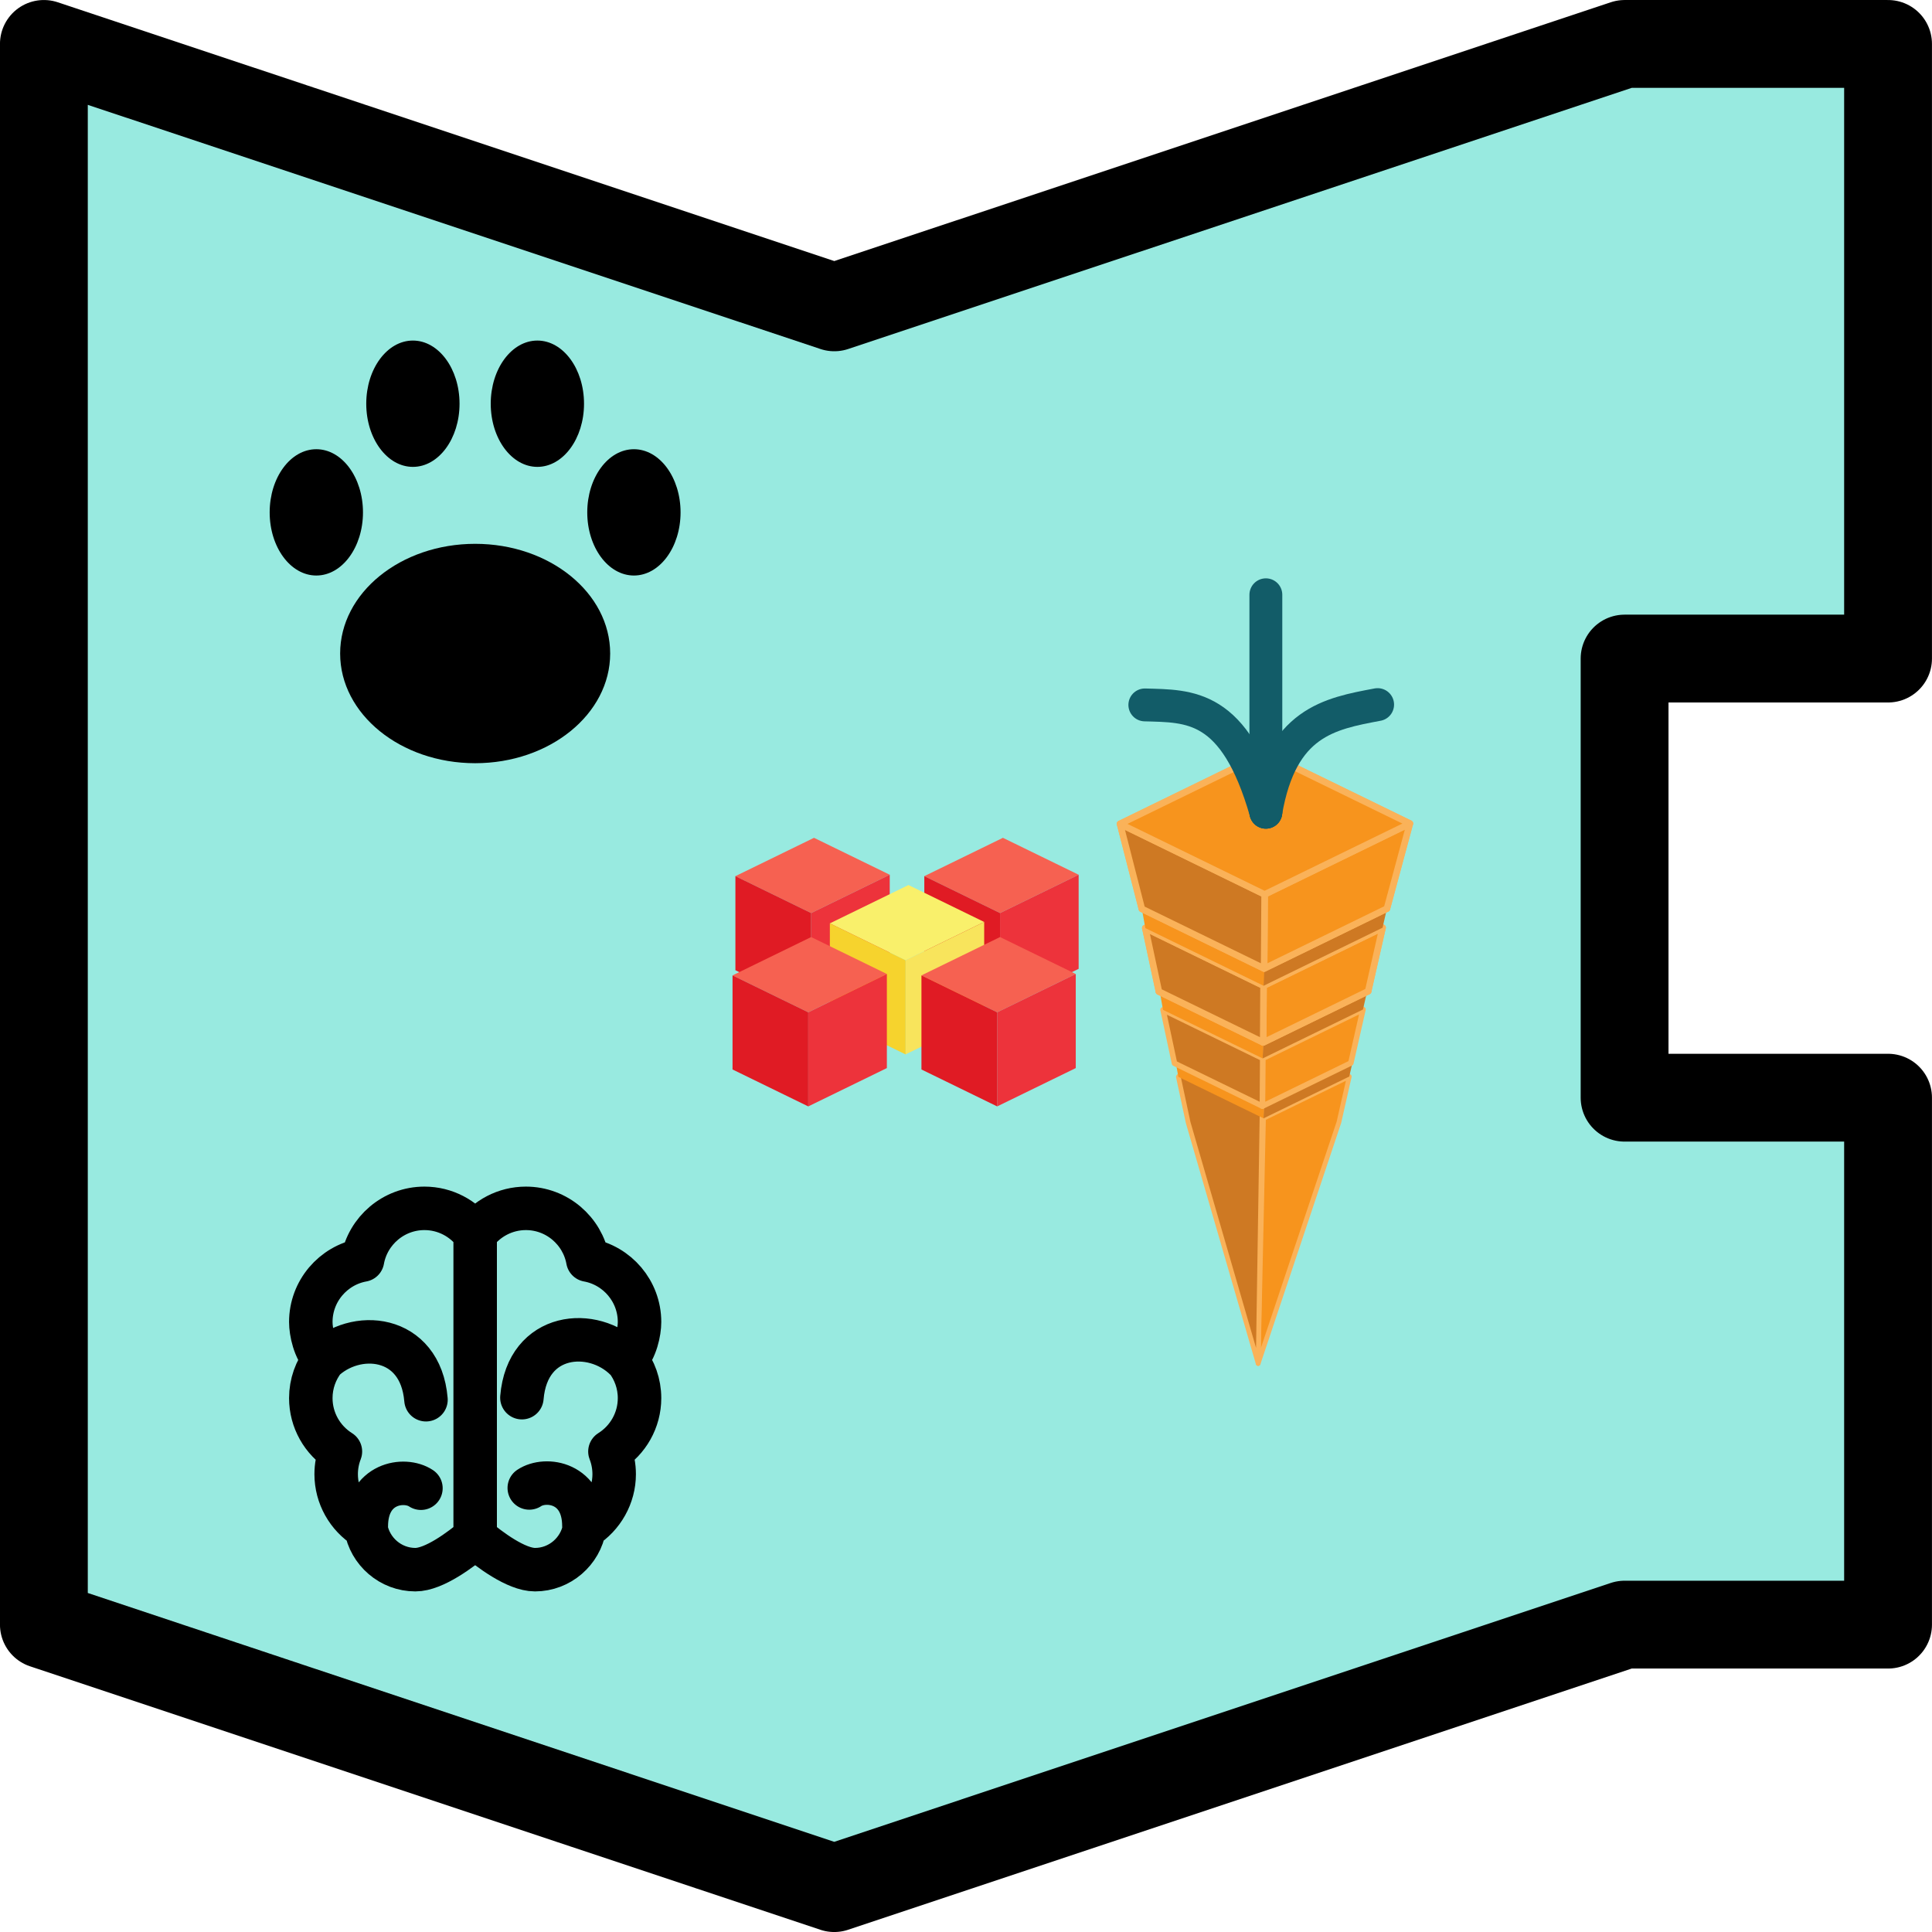
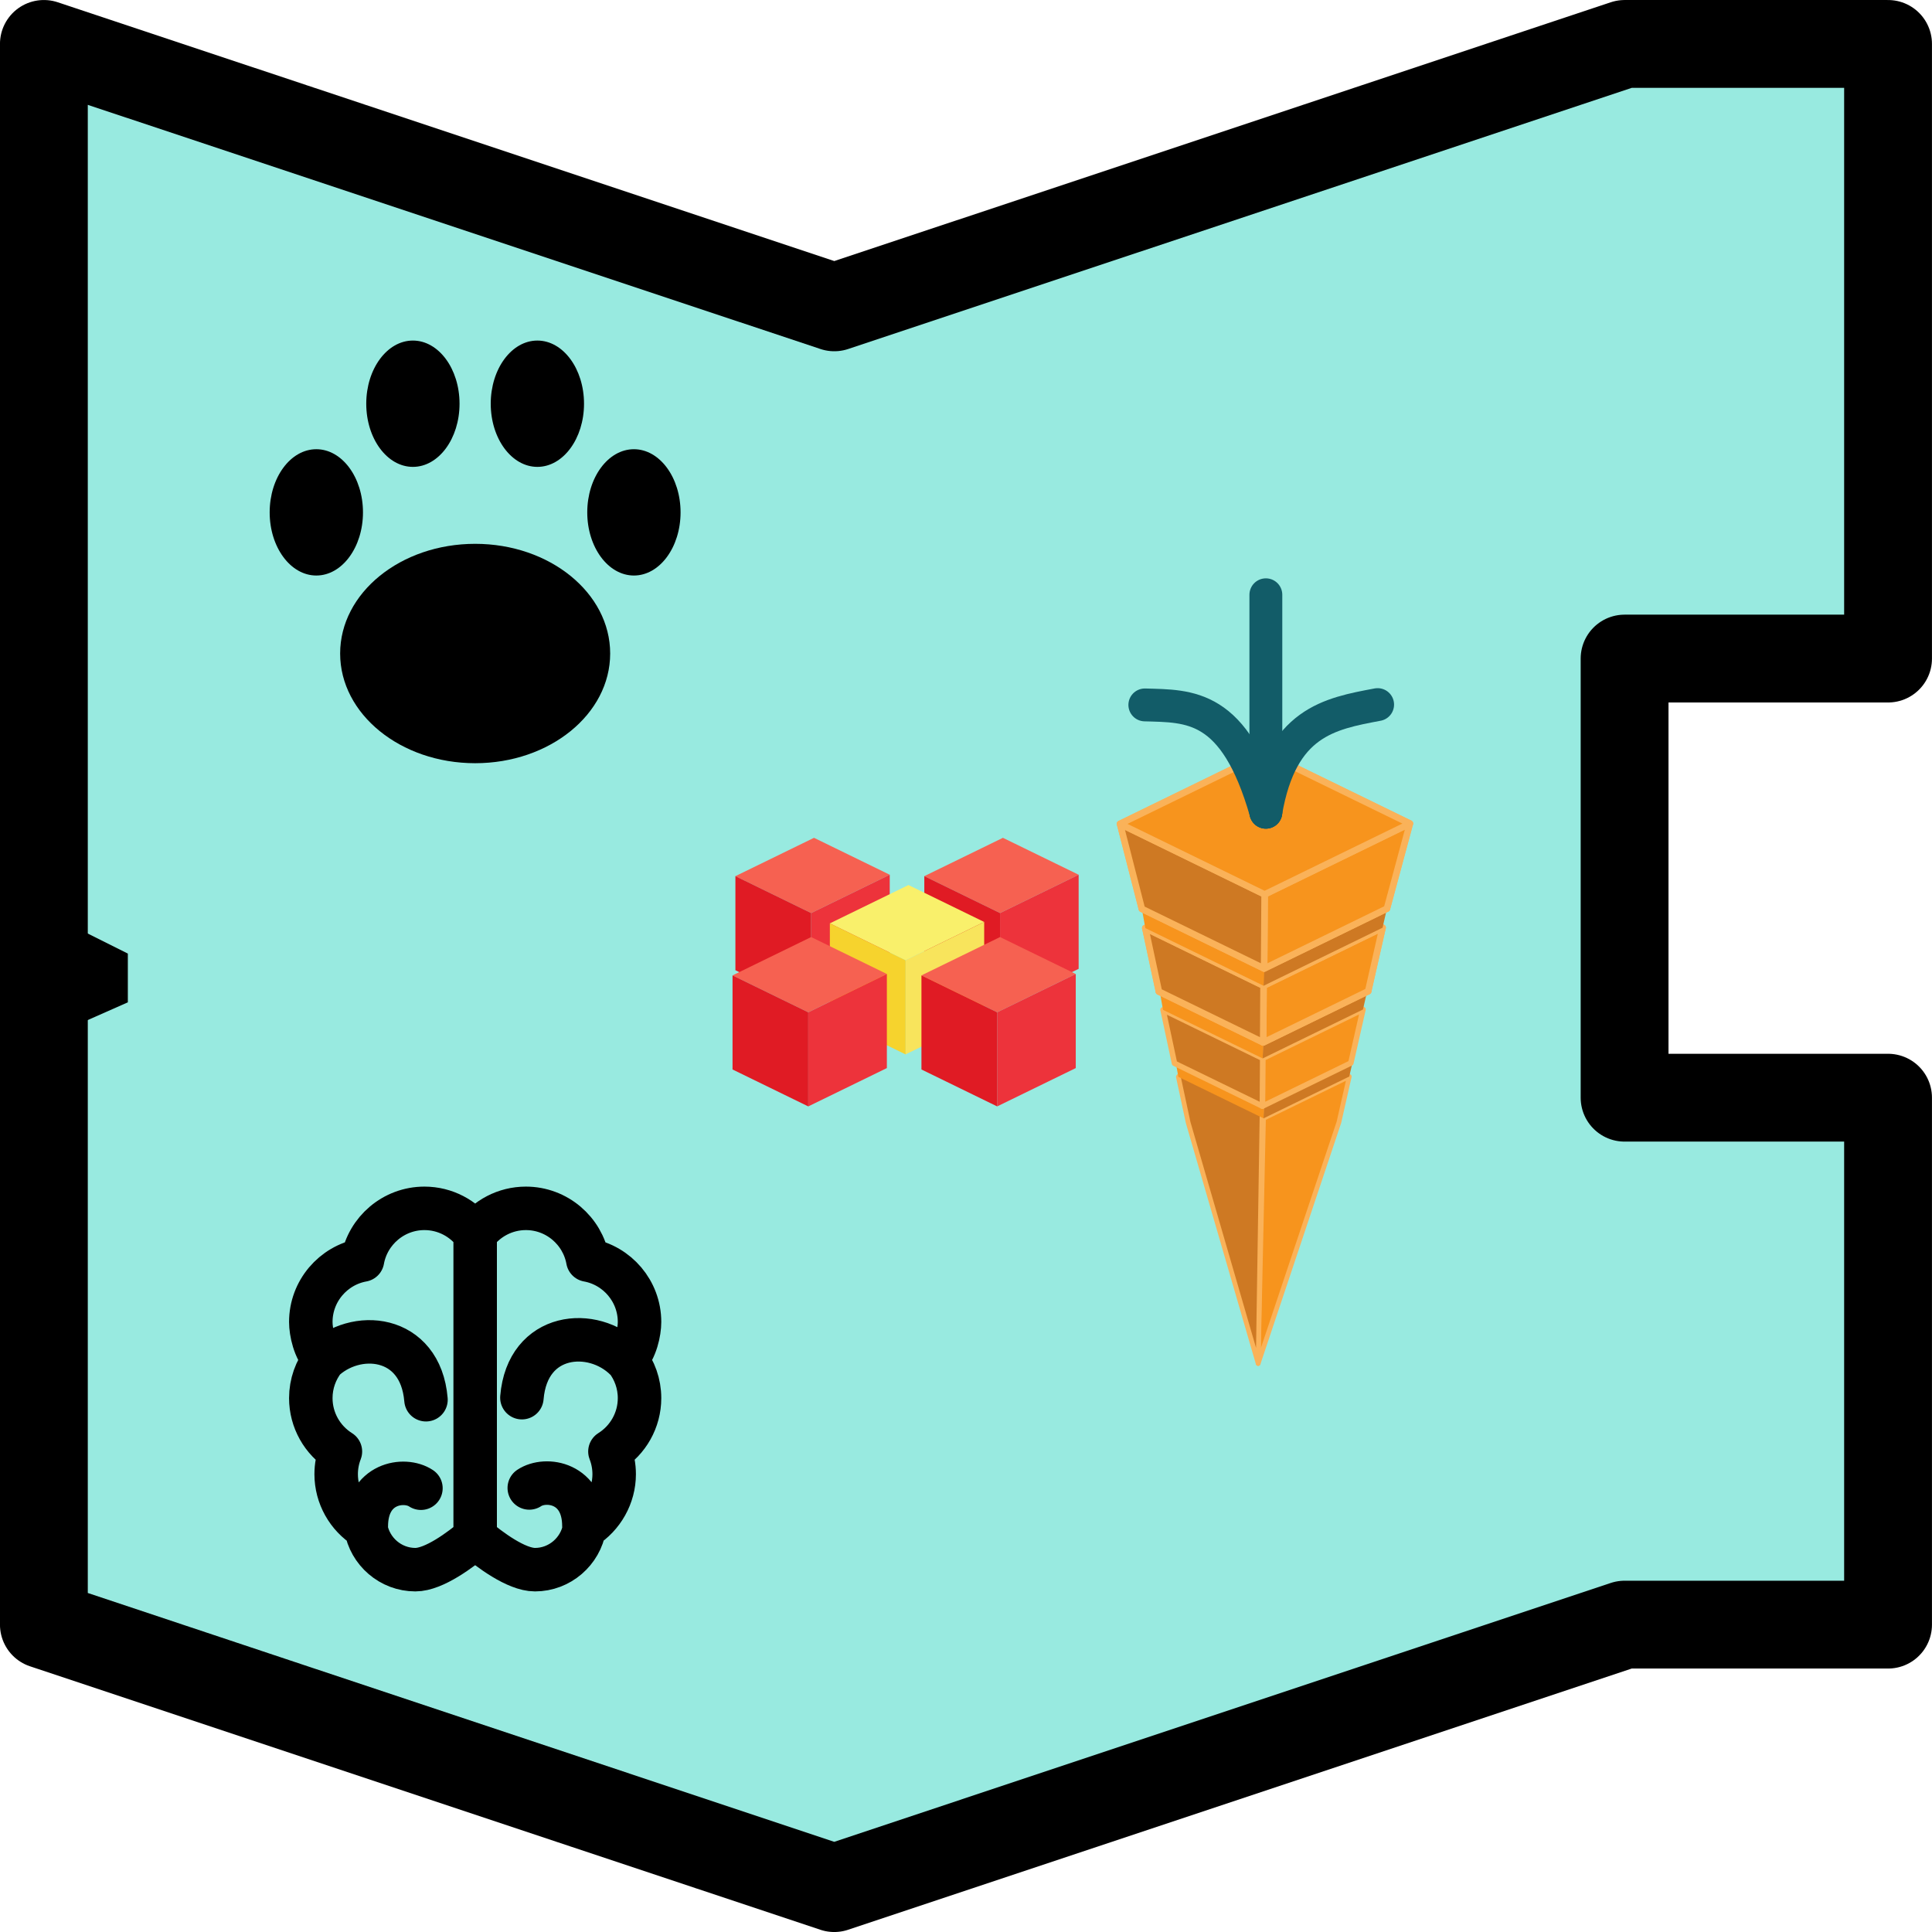
<svg xmlns="http://www.w3.org/2000/svg" width="64px" height="64px" viewBox="0 0 29.104 29.104" version="1.1" id="svg8">
  <defs id="defs2">
    </defs>
  <g id="layer1" transform="translate(3.9977112e-5,-0.2562267)">
    <path id="rect833" style="fill:#98eae0;fill-opacity:1;stroke:#000000;stroke-width:1.323;stroke-linecap:round;stroke-linejoin:round;stroke-miterlimit:4;stroke-dasharray:none;stop-color:#000000" d="M 0.661,0.918 V 24.73 l 11.906,3.969 11.906,-3.969 h 3.969 v -7.938 h -3.969 v -6.615 h 3.969 V 0.918 H 24.474 L 12.568,4.886 Z" />
-     <text xml:space="preserve" style="font-size:10.583px;line-height:1.25;font-family:sans-serif;text-align:center;word-spacing:0px;text-anchor:middle;fill:#000000;stroke-width:0.265" x="5.344" y="18.668" id="text839-3">
-       <tspan id="tspan837-5" x="5.344" y="18.668" style="font-style:normal;font-variant:normal;font-weight:bold;font-stretch:normal;font-family:sans-serif;-inkscape-font-specification:'sans-serif Bold';text-align:center;text-anchor:middle;fill:#000000;stroke-width:0.265">&gt;</tspan>
+     <text xml:space="preserve" style="font-size:10.583px;line-height:1.25;font-family:sans-serif;text-align:center;word-spacing:0px;text-anchor:middle;fill:#000000;stroke-width:0.265" x="6.253" y="18.668" id="text839-3">
+       <tspan id="tspan837-5" x="6.253" y="18.668" style="font-style:normal;font-variant:normal;font-weight:bold;font-stretch:normal;font-family:sans-serif;-inkscape-font-specification:'sans-serif Bold';text-align:center;text-anchor:middle;fill:#000000;stroke-width:0.265">&gt;</tspan>
    </text>
    <g id="g1238" transform="matrix(0.5960862,0,0,0.5960862,-144.3083,-137.1622)">
      <ellipse style="font-variation-settings:normal;fill:#000000;fill-opacity:1;stroke:none;stroke-width:0.227;stroke-linecap:round;stroke-linejoin:round;stroke-miterlimit:4;stroke-dasharray:none;stroke-dashoffset:0;stroke-opacity:1;stop-color:#000000" id="path1148" cx="254.101" cy="247.05" rx="3.412" ry="2.772" />
      <ellipse style="font-variation-settings:normal;fill:#000000;fill-opacity:1;stroke:none;stroke-width:0.196;stroke-linecap:round;stroke-linejoin:round;stroke-miterlimit:4;stroke-dasharray:none;stroke-dashoffset:0;stroke-opacity:1;stop-color:#000000" id="path1152-9" cx="258.113" cy="243.483" rx="1.179" ry="1.596" />
      <g id="g1216" style="fill:#000000;stroke:none;stroke-opacity:1" transform="matrix(0.2426436,0,0,0.2426436,192.4444,184.9726)">
        <ellipse style="font-variation-settings:normal;opacity:1;fill:#000000;fill-opacity:1;stroke:none;stroke-width:0.806;stroke-linecap:round;stroke-linejoin:round;stroke-miterlimit:4;stroke-dasharray:none;stroke-dashoffset:0;stroke-opacity:1;stop-color:#000000;stop-opacity:1" id="path1152" cx="260.584" cy="229.821" rx="4.858" ry="6.578" />
        <ellipse style="font-variation-settings:normal;fill:#000000;fill-opacity:1;stroke:none;stroke-width:0.806;stroke-linecap:round;stroke-linejoin:round;stroke-miterlimit:4;stroke-dasharray:none;stroke-dashoffset:0;stroke-opacity:1;stop-color:#000000" id="path1152-9-1" cx="247.619" cy="229.821" rx="4.858" ry="6.578" />
      </g>
      <ellipse style="font-variation-settings:normal;fill:#000000;fill-opacity:1;stroke:none;stroke-width:0.196;stroke-linecap:round;stroke-linejoin:round;stroke-miterlimit:4;stroke-dasharray:none;stroke-dashoffset:0;stroke-opacity:1;stop-color:#000000" id="path1152-9-1-2" cx="250.087" cy="243.483" rx="1.179" ry="1.596" />
    </g>
    <path id="path904-7" style="font-variation-settings:normal;vector-effect:none;fill:none;fill-opacity:1;stroke:#000000;stroke-width:0.655;stroke-linecap:round;stroke-linejoin:round;stroke-miterlimit:4;stroke-dasharray:none;stroke-dashoffset:0;stroke-opacity:1;stop-color:#000000" d="M 9.427,20.735 C 8.933,20.241 7.944,20.323 7.862,21.311 m 0.934,1.936 c 0,-0.659 -0.576,-0.741 -0.823,-0.576 m -2.455,0.58 c 0,-0.659 0.576,-0.741 0.823,-0.576 M 4.852,20.766 c 0.494,-0.494 1.482,-0.412 1.565,0.576 m 0.741,-2.47 v 4.529 m 2.476,-3.23 c 0,-0.465 -0.337,-0.853 -0.779,-0.933 -0.08,-0.442 -0.468,-0.779 -0.933,-0.779 -0.313,0 -0.592,0.153 -0.764,0.388 -0.173,-0.235 -0.451,-0.388 -0.764,-0.388 -0.465,0 -0.853,0.337 -0.933,0.779 -0.442,0.08 -0.779,0.468 -0.779,0.933 0,0.149 0.054,0.412 0.2,0.565 -0.125,0.161 -0.2,0.363 -0.2,0.582 0,0.331 0.173,0.633 0.446,0.804 -0.042,0.108 -0.064,0.224 -0.064,0.342 0,0.328 0.172,0.633 0.447,0.804 0.059,0.359 0.373,0.634 0.746,0.634 0.284,0 0.688,-0.306 0.901,-0.485 0.212,0.179 0.617,0.485 0.901,0.485 0.373,0 0.687,-0.276 0.746,-0.634 0.274,-0.172 0.447,-0.477 0.447,-0.804 0,-0.118 -0.022,-0.234 -0.064,-0.342 0.273,-0.171 0.446,-0.473 0.446,-0.804 0,-0.219 -0.075,-0.421 -0.2,-0.582 0.146,-0.153 0.2,-0.416 0.2,-0.565 z" />
    <g id="g3137-6" transform="translate(0.5304581,0.1058332)">
      <g id="g1588-36-2" transform="matrix(0.1344413,0,0,0.1344413,-5.029758,-1.034717)" style="stroke-width:1.518">
        <path id="path1176-5-0-7-3-9-68-5-7-9" style="font-variation-settings:normal;fill:#f66151;fill-opacity:1;fill-rule:evenodd;stroke:none;stroke-width:0.23;stroke-linecap:butt;stroke-linejoin:round;stroke-miterlimit:4;stroke-dasharray:none;stroke-dashoffset:0;stroke-opacity:1;stop-color:#000000" points="119.932,45.976 111.447,41.837 102.64,46.132 111.125,50.271 " transform="translate(13.22917,60.85417)" d="m 111.125,50.271 8.807,-4.295 -8.485,-4.138 -8.807,4.295 z" />
        <path id="path1180-6-3-5-3-0-8-0-5-1" style="font-variation-settings:normal;fill:#ed333b;fill-opacity:1;fill-rule:evenodd;stroke:none;stroke-width:0.23;stroke-linecap:butt;stroke-linejoin:round;stroke-miterlimit:4;stroke-dasharray:none;stroke-dashoffset:0;stroke-opacity:1;stop-color:#000000" points="119.932,56.518 119.932,45.976 111.125,50.271 111.125,60.814 " transform="translate(13.22917,60.85417)" d="m 111.125,60.814 8.807,-4.295 v -10.543 l -8.807,4.295 z" />
        <path id="path1178-2-7-7-3-4-4-4-3-2" style="font-variation-settings:normal;fill:#e01b24;fill-opacity:1;fill-rule:evenodd;stroke:none;stroke-width:0.23;stroke-linecap:butt;stroke-linejoin:round;stroke-miterlimit:4;stroke-dasharray:none;stroke-dashoffset:0;stroke-opacity:1;stop-color:#000000" points="111.125,60.814 102.64,56.675 102.64,46.132 111.125,50.271 " transform="translate(13.22917,60.85417)" d="m 111.125,50.271 v 10.543 l -8.485,-4.138 V 46.132 Z" />
        <path id="path1176-5-0-7-3-9-9-8-5-7" style="fill:#f66151;fill-opacity:1;fill-rule:evenodd;stroke:none;stroke-width:0.23;stroke-linecap:round;stroke-linejoin:round;stop-color:#000000" points="141.098,45.976 132.613,41.837 123.807,46.132 132.292,50.271 " transform="translate(13.22917,60.85417)" d="m 132.292,50.271 8.807,-4.295 -8.485,-4.138 -8.807,4.295 z" />
        <path id="path1180-6-3-5-3-0-3-7-6-0" style="fill:#ed333b;fill-opacity:1;fill-rule:evenodd;stroke:none;stroke-width:0.23;stroke-linecap:round;stroke-linejoin:round;stop-color:#000000" points="141.098,56.518 141.098,45.976 132.292,50.271 132.292,60.814 " transform="translate(13.22917,60.85417)" d="m 132.292,60.814 8.807,-4.295 v -10.543 l -8.807,4.295 z" />
        <path id="path1178-2-7-7-3-4-6-1-2-9" style="fill:#e01b24;fill-opacity:1;fill-rule:evenodd;stroke:none;stroke-width:0.349;stroke-linecap:round;stroke-linejoin:round;stop-color:#000000" d="m 137.036,106.987 8.485,4.138 v 10.543 l -8.485,-4.138 z" />
        <path id="path1176-5-0-7-3-9-7-7-9-3" style="fill:#f9f06b;fill-opacity:1;fill-rule:evenodd;stroke:none;stroke-width:0.23;stroke-linecap:round;stroke-linejoin:round;stop-color:#000000" points="130.515,51.267 122.03,47.129 113.223,51.424 121.708,55.562 " transform="translate(13.22917,60.85417)" d="m 121.708,55.562 8.807,-4.295 -8.485,-4.138 -8.807,4.295 z" />
        <path id="path1180-6-3-5-3-0-9-2-1-6" style="fill:#f8e45c;fill-opacity:1;fill-rule:evenodd;stroke:none;stroke-width:0.23;stroke-linecap:round;stroke-linejoin:round;stop-color:#000000" points="130.515,61.81 130.515,51.267 121.708,55.562 121.708,66.105 " transform="translate(13.22917,60.85417)" d="m 121.708,66.105 8.807,-4.295 v -10.543 l -8.807,4.295 z" />
        <path id="path1178-2-7-7-3-4-2-7-2-0" style="fill:#f6d32d;fill-opacity:1;fill-rule:evenodd;stroke:none;stroke-width:0.23;stroke-linecap:round;stroke-linejoin:round;stop-color:#000000" points="121.708,66.105 113.223,61.967 113.223,51.424 121.708,55.562 " transform="translate(13.22917,60.85417)" d="m 121.708,55.562 v 10.543 l -8.485,-4.138 V 51.424 Z" />
        <path id="path1176-5-0-7-3-9-5-2-7-6" style="font-variation-settings:normal;fill:#f66151;fill-opacity:1;fill-rule:evenodd;stroke:none;stroke-width:0.23;stroke-linecap:butt;stroke-linejoin:round;stroke-miterlimit:4;stroke-dasharray:none;stroke-dashoffset:0;stroke-opacity:1;stop-color:#000000" points="140.777,57.095 132.292,52.957 123.485,57.252 131.97,61.391 " transform="translate(13.22917,60.85417)" d="m 131.97,61.391 8.807,-4.295 -8.485,-4.138 -8.807,4.295 z" />
        <path id="path1180-6-3-5-3-0-0-2-0-2" style="font-variation-settings:normal;fill:#ed333b;fill-opacity:1;fill-rule:evenodd;stroke:none;stroke-width:0.23;stroke-linecap:butt;stroke-linejoin:round;stroke-miterlimit:4;stroke-dasharray:none;stroke-dashoffset:0;stroke-opacity:1;stop-color:#000000" points="140.777,67.638 140.777,57.095 131.97,61.391 131.97,71.934 " transform="translate(13.22917,60.85417)" d="m 131.97,71.934 8.807,-4.295 v -10.543 l -8.807,4.295 z" />
        <path id="path1178-2-7-7-3-4-3-6-9-6" style="font-variation-settings:normal;fill:#e01b24;fill-opacity:1;fill-rule:evenodd;stroke:none;stroke-width:0.23;stroke-linecap:butt;stroke-linejoin:round;stroke-miterlimit:4;stroke-dasharray:none;stroke-dashoffset:0;stroke-opacity:1;stop-color:#000000" points="131.97,71.934 123.485,67.795 123.485,57.252 131.97,61.391 " transform="translate(13.22917,60.85417)" d="m 131.97,61.391 v 10.543 l -8.485,-4.138 v -10.543 z" />
        <path id="path1176-5-0-7-3-9-6-1-3-1" style="font-variation-settings:normal;fill:#f66151;fill-opacity:1;fill-rule:evenodd;stroke:none;stroke-width:0.23;stroke-linecap:butt;stroke-linejoin:round;stroke-miterlimit:4;stroke-dasharray:none;stroke-dashoffset:0;stroke-opacity:1;stop-color:#000000" points="119.61,57.095 111.125,52.957 102.318,57.252 110.803,61.391 " transform="translate(13.22917,60.85417)" d="m 110.803,61.391 8.807,-4.295 -8.485,-4.138 -8.807,4.295 z" />
        <path id="path1180-6-3-5-3-0-5-0-6-8" style="font-variation-settings:normal;fill:#ed333b;fill-opacity:1;fill-rule:evenodd;stroke:none;stroke-width:0.23;stroke-linecap:butt;stroke-linejoin:round;stroke-miterlimit:4;stroke-dasharray:none;stroke-dashoffset:0;stroke-opacity:1;stop-color:#000000" points="119.61,67.638 119.61,57.095 110.803,61.391 110.803,71.934 " transform="translate(13.22917,60.85417)" d="m 110.803,71.934 8.807,-4.295 v -10.543 l -8.807,4.295 z" />
        <path id="path1178-2-7-7-3-4-69-6-0-7" style="font-variation-settings:normal;fill:#e01b24;fill-opacity:1;fill-rule:evenodd;stroke:none;stroke-width:0.23;stroke-linecap:butt;stroke-linejoin:round;stroke-miterlimit:4;stroke-dasharray:none;stroke-dashoffset:0;stroke-opacity:1;stop-color:#000000" points="110.803,71.934 102.318,67.795 102.318,57.252 110.803,61.391 " transform="translate(13.22917,60.85417)" d="m 110.803,61.391 v 10.543 l -8.485,-4.138 v -10.543 z" />
      </g>
      <g id="g4386-7-7-1-6-9" transform="matrix(0.8153746,0,0,0.8153746,21.664,56.72311)" style="stroke-width:0.819">
        <g id="g4137-59-7-4-0-2-2" transform="matrix(0.7176876,0,0,0.7176876,-0.7342595,24.33837)" style="stroke-width:0.819">
          <path d="m -4.516,-95.487 2.079,-6.21 0.267,-1.178 -2.208,1.077 z" style="fill:#f7941d;fill-opacity:1;fill-rule:evenodd;stroke:#fab259;stroke-width:0.121;stroke-linecap:round;stroke-linejoin:round;stroke-miterlimit:4;stroke-dasharray:none;stroke-opacity:1" id="path3218-7-0-4-1-1-8-6-0" />
          <path d="m -6.318,-101.69 -0.252,-1.178 2.211,-2.687 -0.157,10.069 z" style="fill:#ce7923;fill-opacity:1;fill-rule:evenodd;stroke:#fab259;stroke-width:0.121;stroke-linecap:round;stroke-linejoin:round;stroke-miterlimit:4;stroke-dasharray:none;stroke-opacity:1" id="path3220-4-6-9-1-8-5-1-2" />
          <path style="fill:#ce7923;fill-opacity:1;stroke:none;stroke-width:0.006px;stroke-linecap:butt;stroke-linejoin:miter;stroke-opacity:1" d="m -4.367,-102.118 -0.011,0.32 2.208,-1.077 0.081,-0.354 z" id="path8199-2-3-8-0-5-5-0-8-3" />
          <path style="fill:#f7941d;fill-opacity:1;stroke:none;stroke-width:0.006px;stroke-linecap:butt;stroke-linejoin:miter;stroke-opacity:1" d="m -4.378,-101.798 0.011,-0.32 -2.268,-1.106 0.064,0.357 2.193,1.069" id="path8201-6-0-9-91-9-9-6-7-7" />
        </g>
        <g id="g4137-7-7-4-9-5" transform="matrix(0.8394369,0,0,0.8394369,-0.2170871,35.62498)" style="stroke-width:0.819">
          <path d="m -4.384,-100.747 1.947,-0.95 0.267,-1.178 -2.208,1.077 z" style="fill:#f7941d;fill-opacity:1;fill-rule:evenodd;stroke:#fab259;stroke-width:0.121;stroke-linecap:round;stroke-linejoin:round;stroke-miterlimit:4;stroke-dasharray:none;stroke-opacity:1" id="path3218-7-0-7-53-6-2-9" />
          <path d="m -6.318,-101.69 -0.252,-1.178 2.193,1.069 -0.007,1.051 z" style="fill:#ce7923;fill-opacity:1;fill-rule:evenodd;stroke:#fab259;stroke-width:0.121;stroke-linecap:round;stroke-linejoin:round;stroke-miterlimit:4;stroke-dasharray:none;stroke-opacity:1" id="path3220-4-6-6-8-2-0-2" />
          <path style="fill:#ce7923;fill-opacity:1;stroke:none;stroke-width:0.006px;stroke-linecap:butt;stroke-linejoin:miter;stroke-opacity:1" d="m -4.367,-102.118 -0.011,0.32 2.208,-1.077 0.081,-0.354 z" id="path8199-2-3-8-7-83-5-2-2" />
          <path style="fill:#f7941d;fill-opacity:1;stroke:none;stroke-width:0.006px;stroke-linecap:butt;stroke-linejoin:miter;stroke-opacity:1" d="m -4.378,-101.798 0.011,-0.32 -2.268,-1.106 0.064,0.357 2.193,1.069" id="path8201-6-0-9-3-1-8-3-8" />
        </g>
        <path d="m -5.809,-51.063 1.94,-0.946 0.008,-1.3 -2.199,1.073 z" style="fill:#3e9150;fill-opacity:1;fill-rule:evenodd;stroke:#fab259;stroke-width:0.121;stroke-linecap:round;stroke-linejoin:round;stroke-miterlimit:4;stroke-dasharray:none;stroke-opacity:1" id="path3212-2-6-89-6-7-9" />
        <path d="m -3.869,-52.009 0.008,-1.3 2.184,1.065 -0.266,1.174 z" style="fill:#b0dc66;fill-opacity:1;fill-rule:evenodd;stroke:#fab259;stroke-width:0.121;stroke-linecap:round;stroke-linejoin:round;stroke-miterlimit:4;stroke-dasharray:none;stroke-opacity:1" id="path3214-5-5-6-2-5-7" />
        <path d="m -5.809,-51.063 1.94,-0.946 1.926,0.94 -1.94,0.946 z" style="fill:#dadf55;fill-opacity:1;fill-rule:evenodd;stroke:#fab259;stroke-width:0.121;stroke-linecap:round;stroke-linejoin:round;stroke-miterlimit:4;stroke-dasharray:none;stroke-opacity:1" id="path3216-4-6-4-8-9-3" />
        <path d="m -3.883,-50.123 1.94,-0.946 0.266,-1.174 -2.199,1.073 z" style="fill:#f7941d;fill-opacity:1;fill-rule:evenodd;stroke:#fab259;stroke-width:0.121;stroke-linecap:round;stroke-linejoin:round;stroke-miterlimit:4;stroke-dasharray:none;stroke-opacity:1" id="path3218-7-3-33-4-2-6" />
        <path d="m -5.809,-51.063 -0.251,-1.173 2.184,1.065 -0.006,1.047 z" style="fill:#ce7923;fill-opacity:1;fill-rule:evenodd;stroke:#fab259;stroke-width:0.121;stroke-linecap:round;stroke-linejoin:round;stroke-miterlimit:4;stroke-dasharray:none;stroke-opacity:1" id="path3220-4-9-3-7-2-1" />
        <path d="m -6.06,-52.236 2.199,-1.073 2.184,1.065 -2.199,1.073 z" style="fill:#f7941d;fill-opacity:1;fill-rule:evenodd;stroke:#fab259;stroke-width:0.121;stroke-linecap:round;stroke-linejoin:round;stroke-miterlimit:4;stroke-dasharray:none;stroke-opacity:1" id="path3222-4-4-8-2-8-2" />
        <path style="fill:#ce7923;fill-opacity:1;stroke:none;stroke-width:0.006px;stroke-linecap:butt;stroke-linejoin:miter;stroke-opacity:1" d="m -3.865,-51.489 -0.011,0.319 2.199,-1.073 0.081,-0.353 z" id="path8199-2-3-81-6-4-9-9" />
        <path style="fill:#f7941d;fill-opacity:1;stroke:none;stroke-width:0.006px;stroke-linecap:butt;stroke-linejoin:miter;stroke-opacity:1" d="m -3.876,-51.17 0.011,-0.319 -2.259,-1.102 0.064,0.355 2.184,1.065" id="path8201-6-0-2-0-0-7-3" />
        <path d="m -6.124,-52.591 2.269,-1.107 0.011,-1.773 -2.683,1.309 z" style="fill:#3e9150;fill-opacity:1;fill-rule:evenodd;stroke:#fab259;stroke-width:0.121;stroke-linecap:round;stroke-linejoin:round;stroke-miterlimit:4;stroke-dasharray:none;stroke-opacity:1" id="path3232-7-9-48-6-3-1" />
        <path d="m -3.855,-53.698 0.011,-1.773 2.671,1.303 -0.424,1.572 z" style="fill:#b0dc66;fill-opacity:1;fill-rule:evenodd;stroke:#fab259;stroke-width:0.121;stroke-linecap:round;stroke-linejoin:round;stroke-miterlimit:4;stroke-dasharray:none;stroke-opacity:1" id="path3234-8-3-8-2-6-9" />
        <path d="m -6.124,-52.591 2.269,-1.107 2.259,1.102 -2.269,1.107 z" style="fill:#dadf55;fill-opacity:1;fill-rule:evenodd;stroke:#fab259;stroke-width:0.121;stroke-linecap:round;stroke-linejoin:round;stroke-miterlimit:4;stroke-dasharray:none;stroke-opacity:1" id="path3236-6-9-8-9-1-4" />
        <path d="m -3.865,-51.489 2.269,-1.107 0.424,-1.572 -2.683,1.309 z" style="fill:#f7941d;fill-opacity:1;fill-rule:evenodd;stroke:#fab259;stroke-width:0.121;stroke-linecap:round;stroke-linejoin:round;stroke-miterlimit:4;stroke-dasharray:none;stroke-opacity:1" id="path3238-8-0-9-9-2-7" />
        <path d="m -6.124,-52.591 -0.403,-1.571 2.671,1.303 -0.009,1.37 z" style="fill:#ce7923;fill-opacity:1;fill-rule:evenodd;stroke:#fab259;stroke-width:0.121;stroke-linecap:round;stroke-linejoin:round;stroke-miterlimit:4;stroke-dasharray:none;stroke-opacity:1" id="path3240-8-8-7-0-9-8" />
        <path d="m -6.527,-54.161 2.683,-1.309 2.671,1.303 -2.683,1.309 z" style="fill:#f7941d;fill-opacity:1;fill-rule:evenodd;stroke:#fab259;stroke-width:0.121;stroke-linecap:round;stroke-linejoin:round;stroke-miterlimit:4;stroke-dasharray:none;stroke-opacity:1" id="path3242-4-8-76-8-3-4" />
        <path style="fill:none;stroke:#125c68;stroke-width:0.607;stroke-linecap:round;stroke-linejoin:round;stroke-miterlimit:4;stroke-dasharray:none;stroke-opacity:1" d="m -3.833,-58.394 v 4.018" id="path8697-1-3-5-4-1-1-5" />
        <path style="fill:none;stroke:#125c68;stroke-width:0.607;stroke-linecap:round;stroke-linejoin:round;stroke-miterlimit:4;stroke-dasharray:none;stroke-opacity:1" d="m -1.768,-56.365 c -0.889,0.167 -1.781,0.325 -2.066,1.988" id="path8699-8-1-0-3-3-9-0" />
        <path style="fill:none;stroke:#125c68;stroke-width:0.607;stroke-linecap:round;stroke-linejoin:round;stroke-miterlimit:4;stroke-dasharray:none;stroke-opacity:1" d="m -6.069,-56.359 c 0.827,0.024 1.663,-0.024 2.236,1.982" id="path8701-7-4-9-0-1-4-3" />
      </g>
    </g>
  </g>
</svg>
